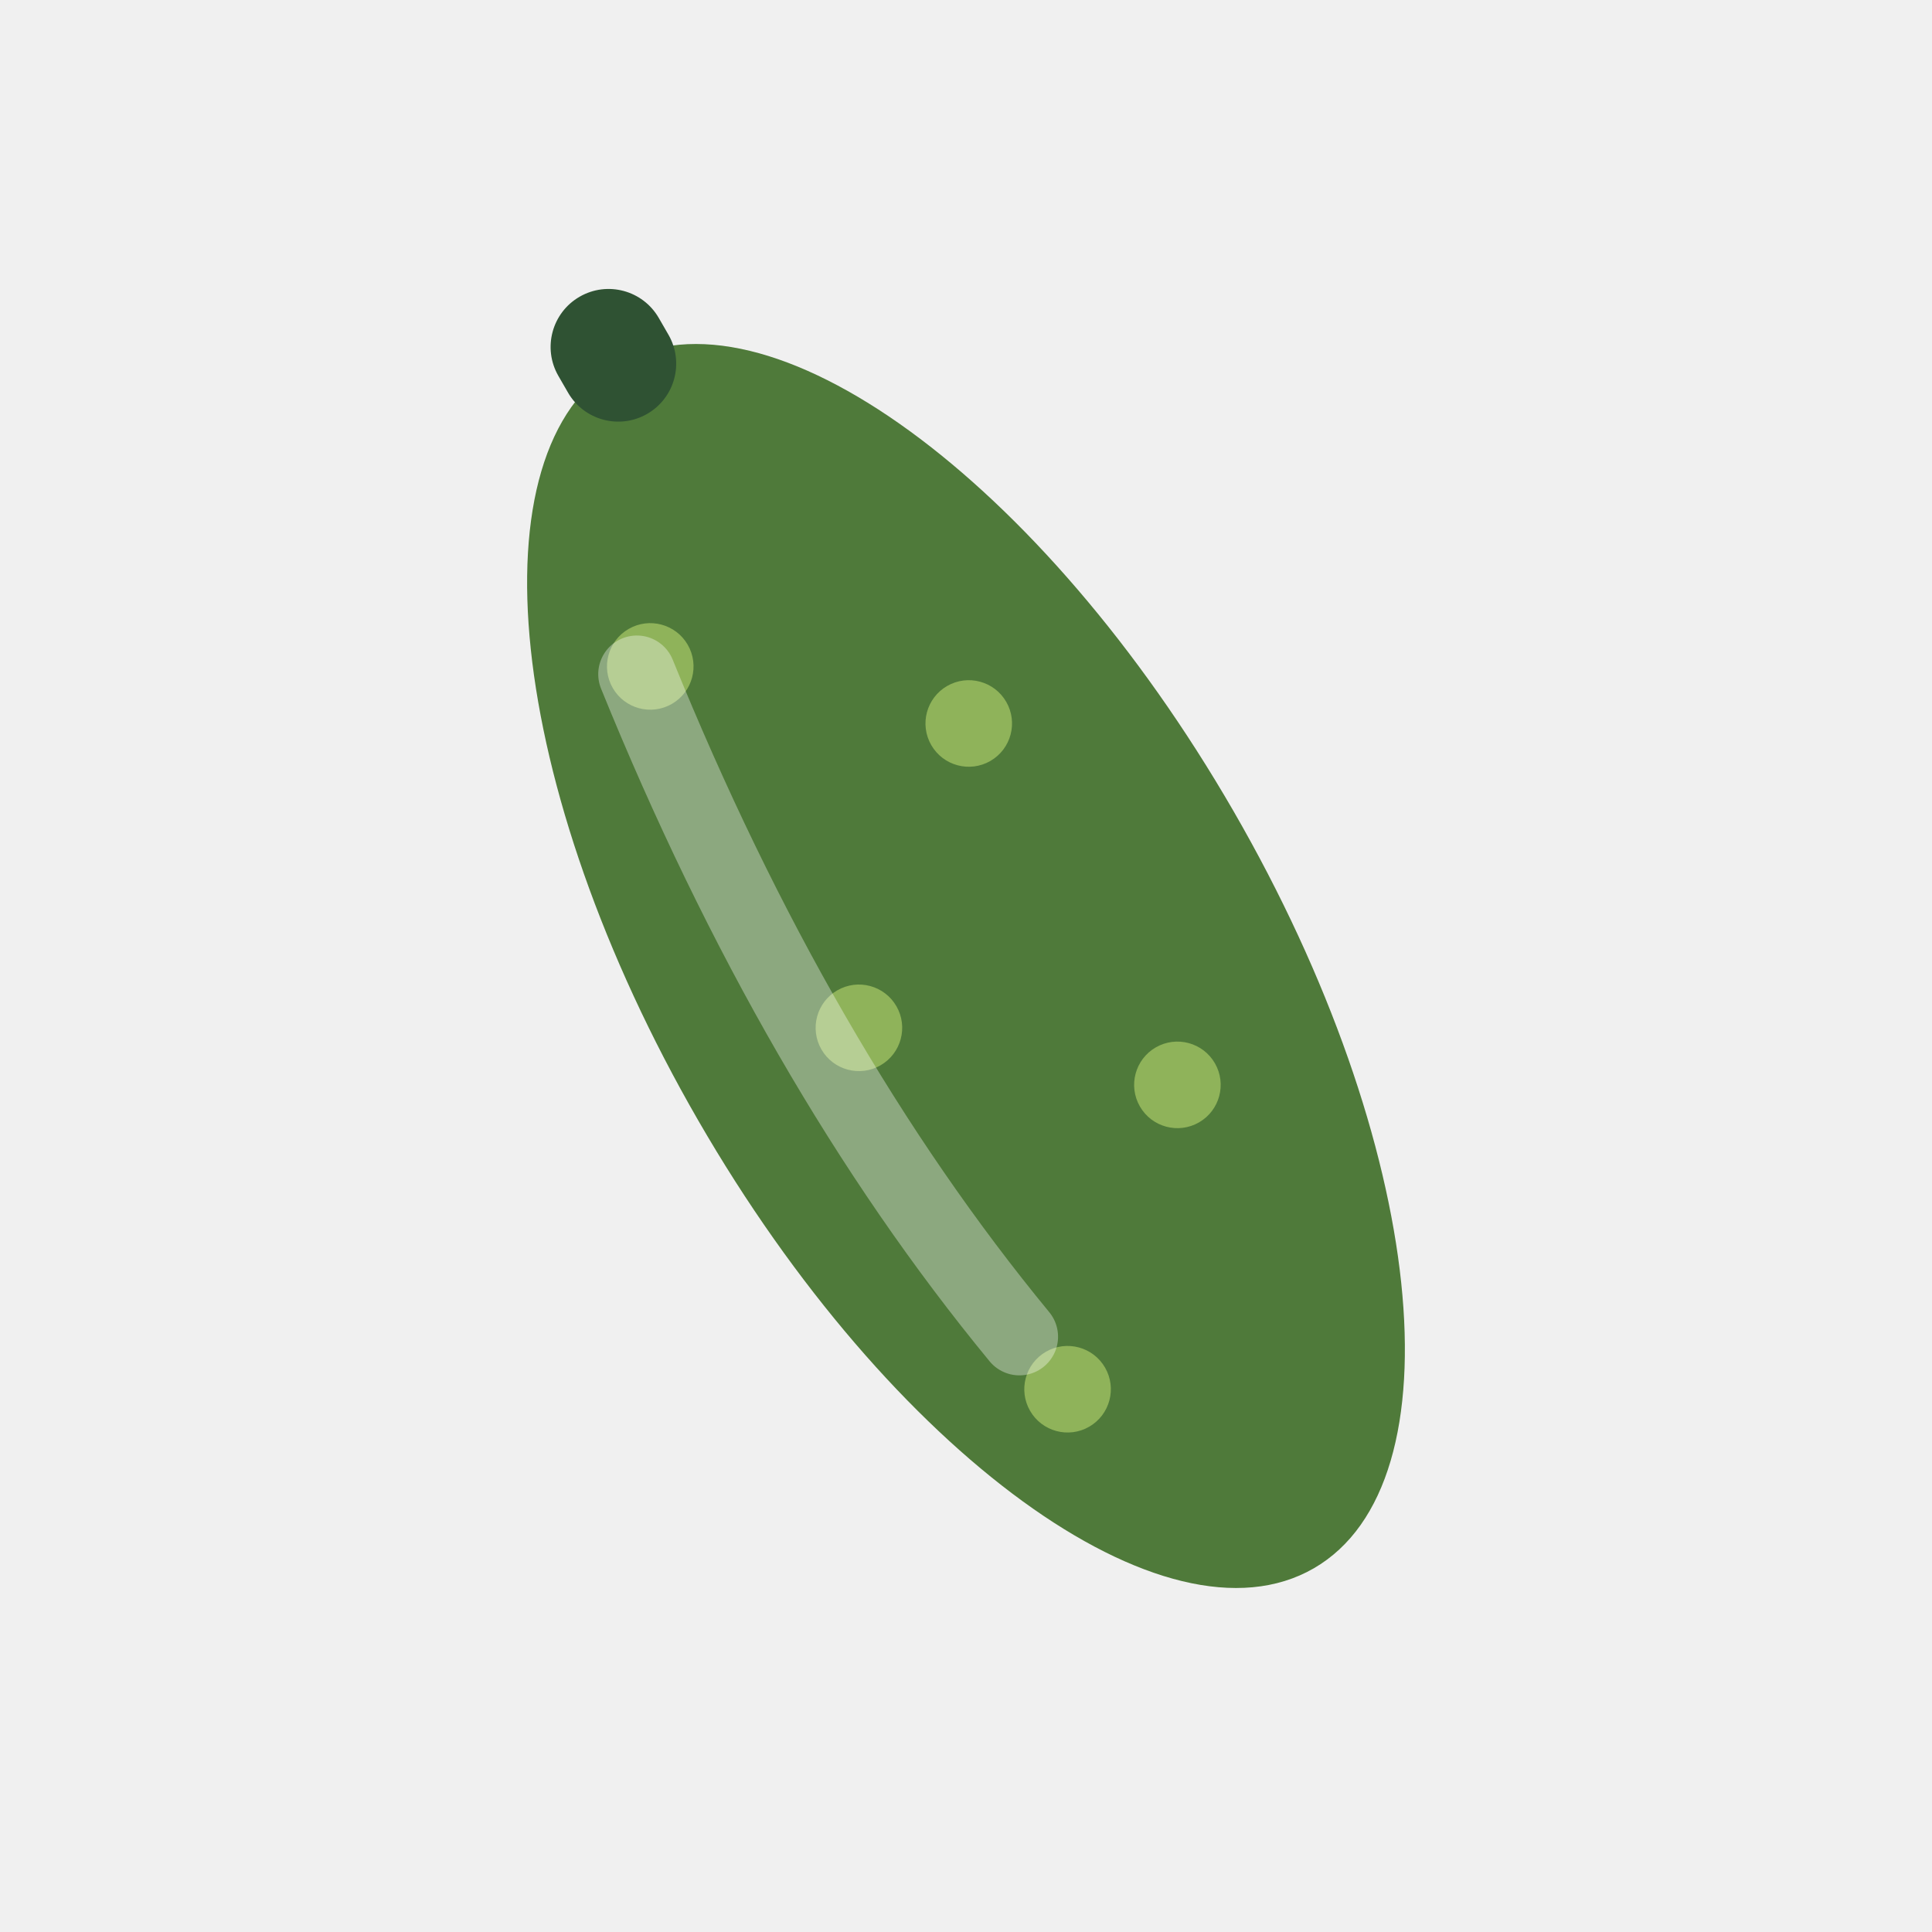
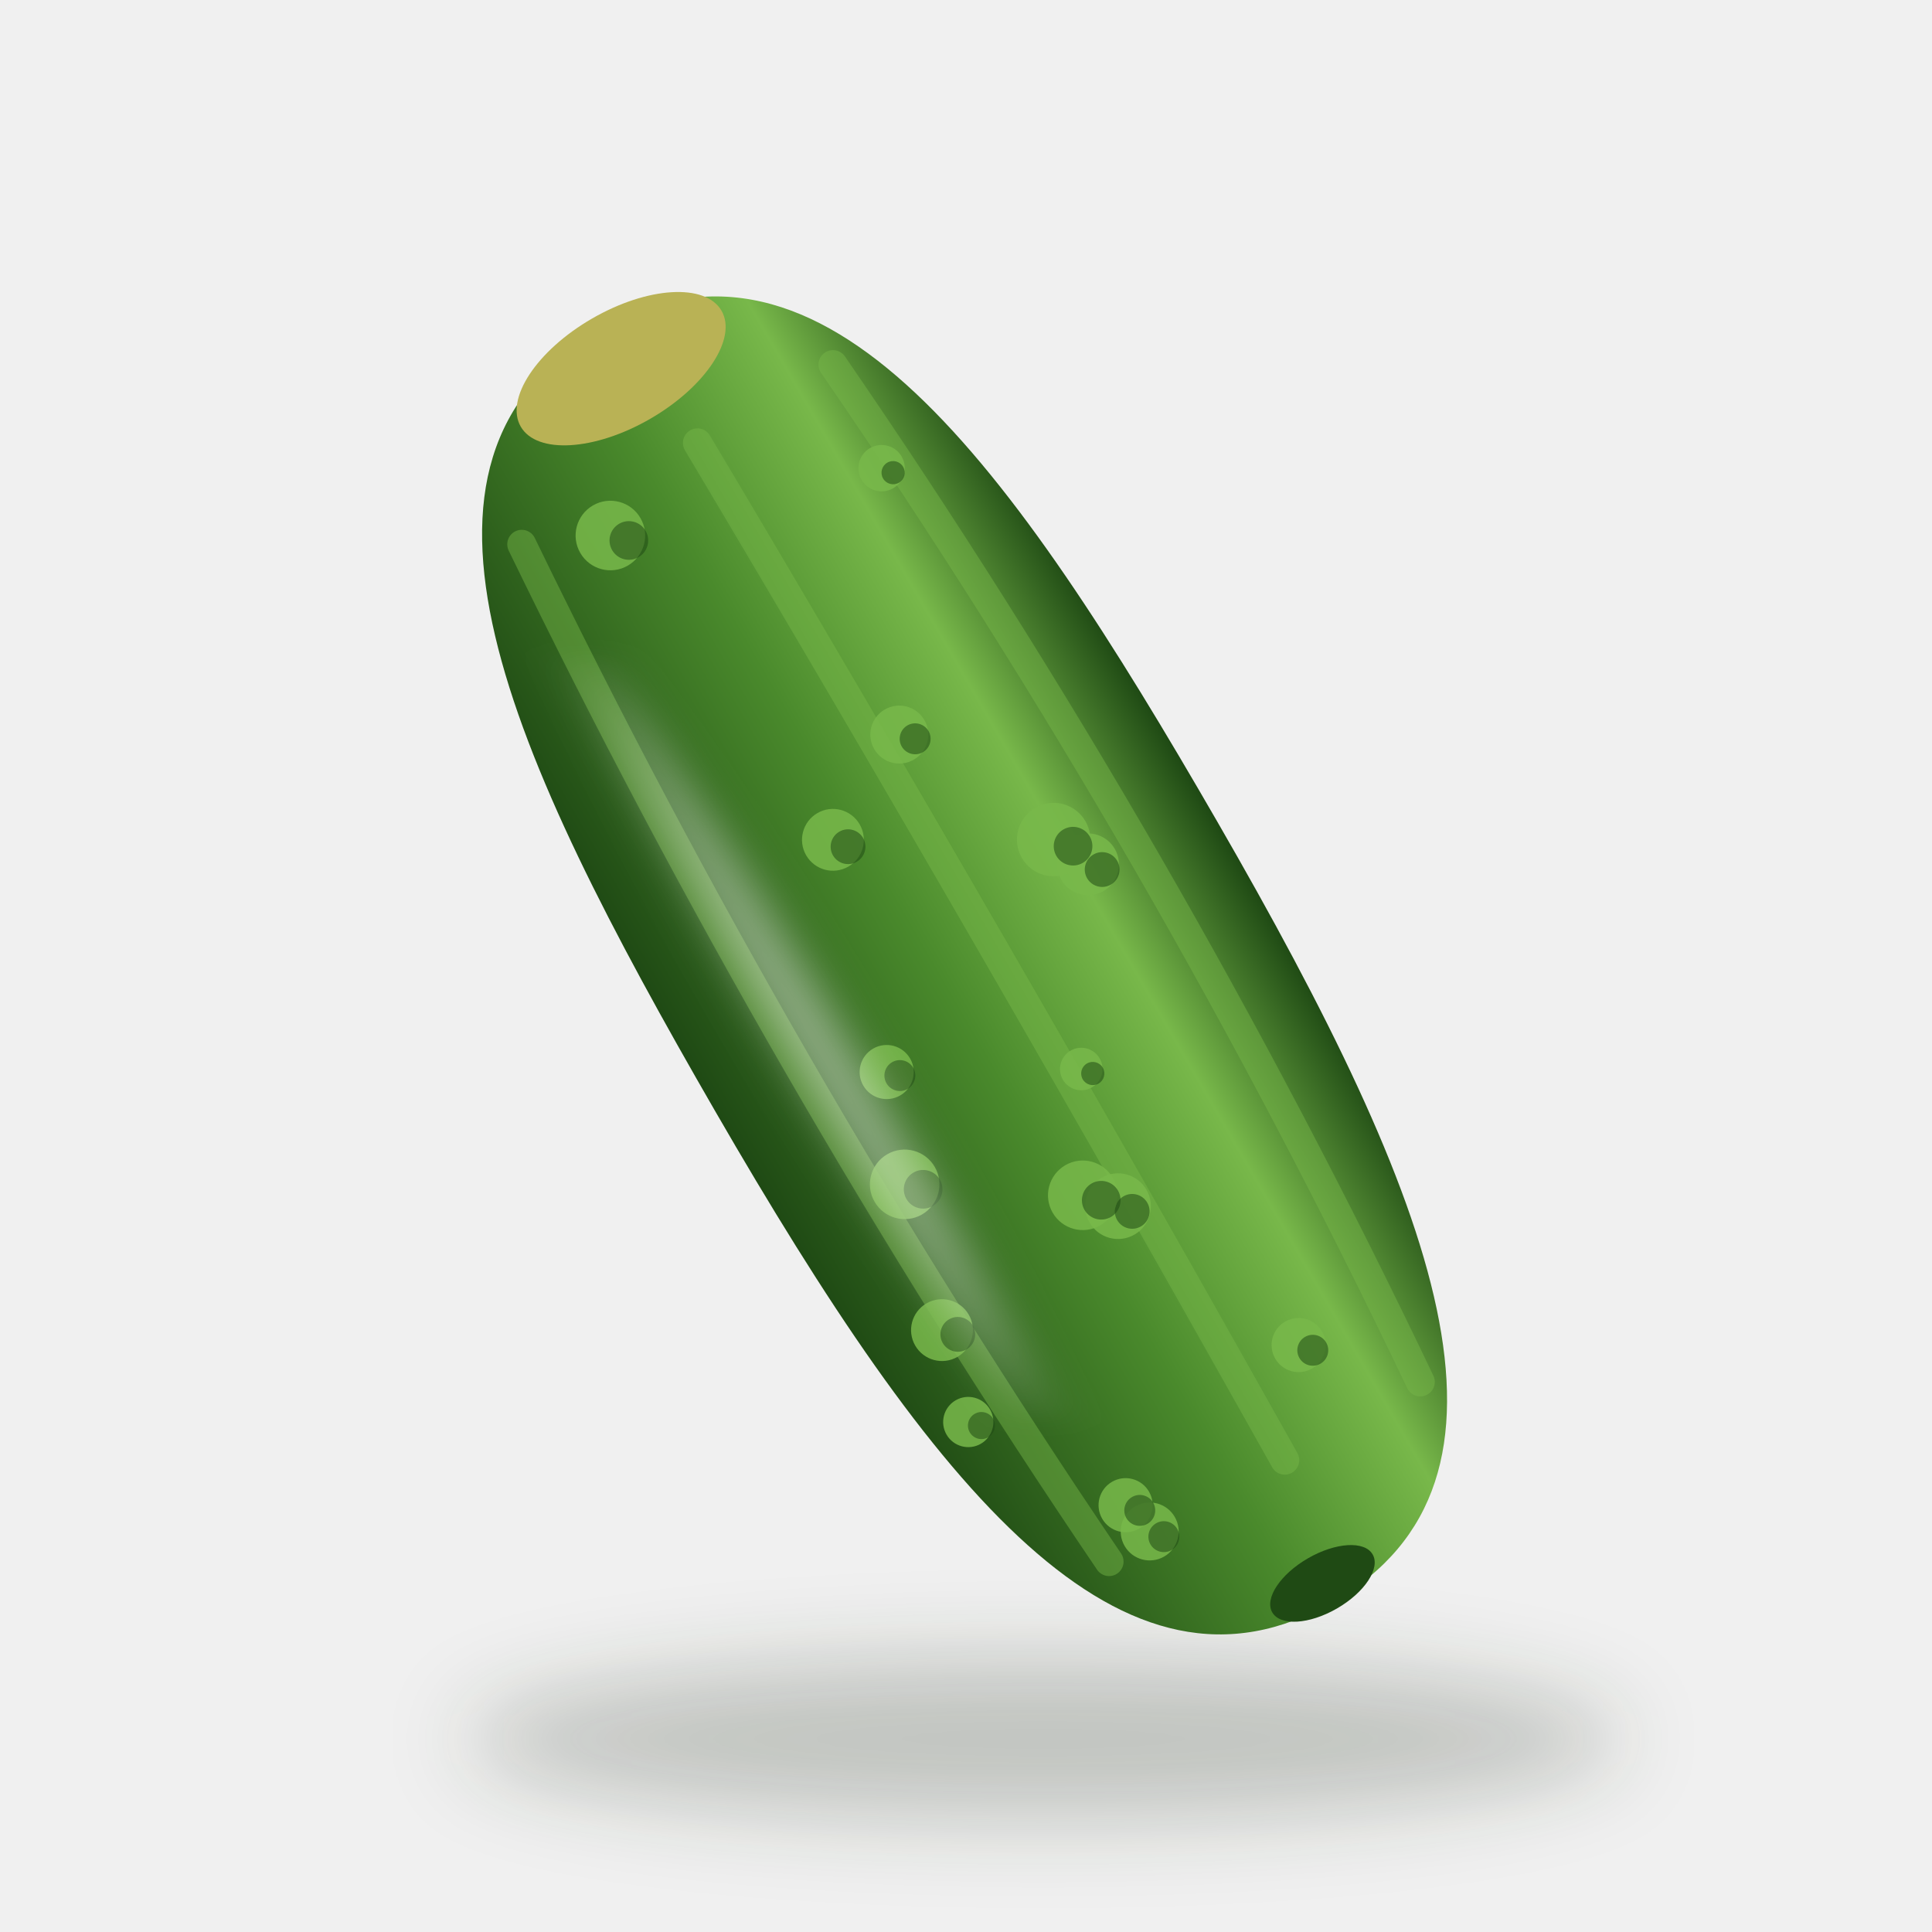
<svg xmlns="http://www.w3.org/2000/svg" viewBox="0 0 100 100">
+   <defs>
+     <filter id="b2" x="-30%" y="-60%" width="160%" height="220%">
+       <feGaussianBlur stdDeviation="2.2" />
+     </filter>
+     <filter id="b1" x="-30%" y="-30%" width="160%" height="160%">
+       <feGaussianBlur stdDeviation="1" />
+     </filter>
+     <linearGradient id="c1" x1="0" y1="0" x2="1" y2="0">
+       <stop offset="0" stop-color="#1f4a14" />
+       <stop offset="0.45" stop-color="#4a8a2c" />
+       <stop offset="0.75" stop-color="#78b84a" />
+       <stop offset="1" stop-color="#1f4a14" />
+     </linearGradient>
+   </defs>
+   <ellipse cx="54" cy="90" rx="30" ry="4.2" fill="#1b2a14" opacity="0.22" filter="url(#b2)" />
  <g transform="rotate(-30 50 50)">
-     <ellipse cx="50" cy="50" rx="16" ry="36" fill="#4f7a3a" />
-     <circle cx="43.6" cy="28.4" r="2.24" fill="#8fb35a" />
-     <circle cx="56.4" cy="39.2" r="2.24" fill="#8fb35a" />
-     <circle cx="43.6" cy="50" r="2.24" fill="#8fb35a" />
-     <circle cx="56.4" cy="60.8" r="2.24" fill="#8fb35a" />
-     <circle cx="43.6" cy="71.6" r="2.24" fill="#8fb35a" />
-     <path d="M42.8 28.4 q -3 21.6 0 39.6" stroke="#fff" stroke-opacity=".35" stroke-width="4" fill="none" stroke-linecap="round" />
-     <rect x="47" y="10" width="6" height="7" rx="3" fill="#2f5233" />
+     <path d="M50 12 C63.5 12 65 28.7 65 50 C65 72.8 62.6 88 50 88 C37.4 88 35 72.8 35 50 C35 28.7 36.5 12 50 12Z" fill="url(#c1)" />
+     <path d="M41 19.6 Q38.8 50 41 80.4" stroke="#78b84a" stroke-opacity=".45" stroke-width="1.5" fill="none" stroke-linecap="round" />
+     <path d="M51.5 19.6 Q51.9 50 51.5 80.4" stroke="#78b84a" stroke-opacity=".45" stroke-width="1.5" fill="none" stroke-linecap="round" />
+     <path d="M59.6 19.6 Q62 50 59.6 80.4" stroke="#78b84a" stroke-opacity=".45" stroke-width="1.5" fill="none" stroke-linecap="round" />
+     <circle cx="43.7" cy="52.7" r="1.4" fill="#78b84a" opacity=".85" />
+     <circle cx="44.2" cy="53.2" r="0.8" fill="#1f4a14" opacity=".55" />
+     <circle cx="52.5" cy="57.6" r="1.1" fill="#78b84a" opacity=".85" />
+     <circle cx="52.9" cy="58.1" r="0.6" fill="#1f4a14" opacity=".55" />
+     <circle cx="38.3" cy="70.5" r="1.3" fill="#78b84a" opacity=".85" />
+     <circle cx="38.8" cy="71" r="0.7" fill="#1f4a14" opacity=".55" />
+     <circle cx="43.6" cy="80.1" r="1.5" fill="#78b84a" opacity=".85" />
+     <circle cx="44.1" cy="80.7" r="0.8" fill="#1f4a14" opacity=".55" />
+     <circle cx="58.1" cy="48.6" r="1.6" fill="#78b84a" opacity=".85" />
+     <circle cx="58.6" cy="49.2" r="0.9" fill="#1f4a14" opacity=".55" />
+     <circle cx="41.6" cy="58.2" r="1.8" fill="#78b84a" opacity=".85" />
+     <circle cx="42.3" cy="58.9" r="1" fill="#1f4a14" opacity=".55" />
+     <circle cx="50.6" cy="64.7" r="1.7" fill="#78b84a" opacity=".85" />
+     <circle cx="51.1" cy="65.3" r="0.9" fill="#1f4a14" opacity=".55" />
+     <circle cx="39.5" cy="65.7" r="1.6" fill="#78b84a" opacity=".85" />
+     <circle cx="40.1" cy="66.3" r="0.9" fill="#1f4a14" opacity=".55" />
+     <circle cx="45.2" cy="21.5" r="1.8" fill="#78b84a" opacity=".85" />
+     <circle cx="45.9" cy="22.2" r="1" fill="#1f4a14" opacity=".55" />
+     <circle cx="49.3" cy="63.3" r="1.8" fill="#78b84a" opacity=".85" />
+     <circle cx="50" cy="64" r="1" fill="#1f4a14" opacity=".55" />
+     <circle cx="55.1" cy="75.6" r="1.4" fill="#78b84a" opacity=".85" />
+     <circle cx="55.6" cy="76.2" r="0.8" fill="#1f4a14" opacity=".55" />
+     <circle cx="57.2" cy="46.6" r="1.9" fill="#78b84a" opacity=".85" />
+     <circle cx="57.9" cy="47.4" r="1" fill="#1f4a14" opacity=".55" />
+     <circle cx="59.1" cy="25.5" r="1.2" fill="#78b84a" opacity=".85" />
+     <circle cx="59.5" cy="26" r="0.6" fill="#1f4a14" opacity=".55" />
+     <circle cx="43.2" cy="78.3" r="1.4" fill="#78b84a" opacity=".85" />
+     <circle cx="43.7" cy="78.9" r="0.8" fill="#1f4a14" opacity=".55" />
+     <circle cx="53" cy="37.9" r="1.5" fill="#78b84a" opacity=".85" />
+     <circle cx="53.6" cy="38.5" r="0.8" fill="#1f4a14" opacity=".55" />
+     <circle cx="47.3" cy="40.9" r="1.6" fill="#78b84a" opacity=".85" />
+     <circle cx="47.8" cy="41.6" r="0.9" fill="#1f4a14" opacity=".55" />
+     <ellipse cx="50" cy="14.3" rx="6" ry="3" fill="#b9b255" />
+     <ellipse cx="50" cy="86.9" rx="3" ry="1.5" fill="#1f4a14" />
+     <path d="M41 25.7 Q38.6 50 41.6 72.8 Q44 50 41 25.7Z" fill="#fff" opacity="0.5" filter="url(#b1)" />
  </g>
</svg>
